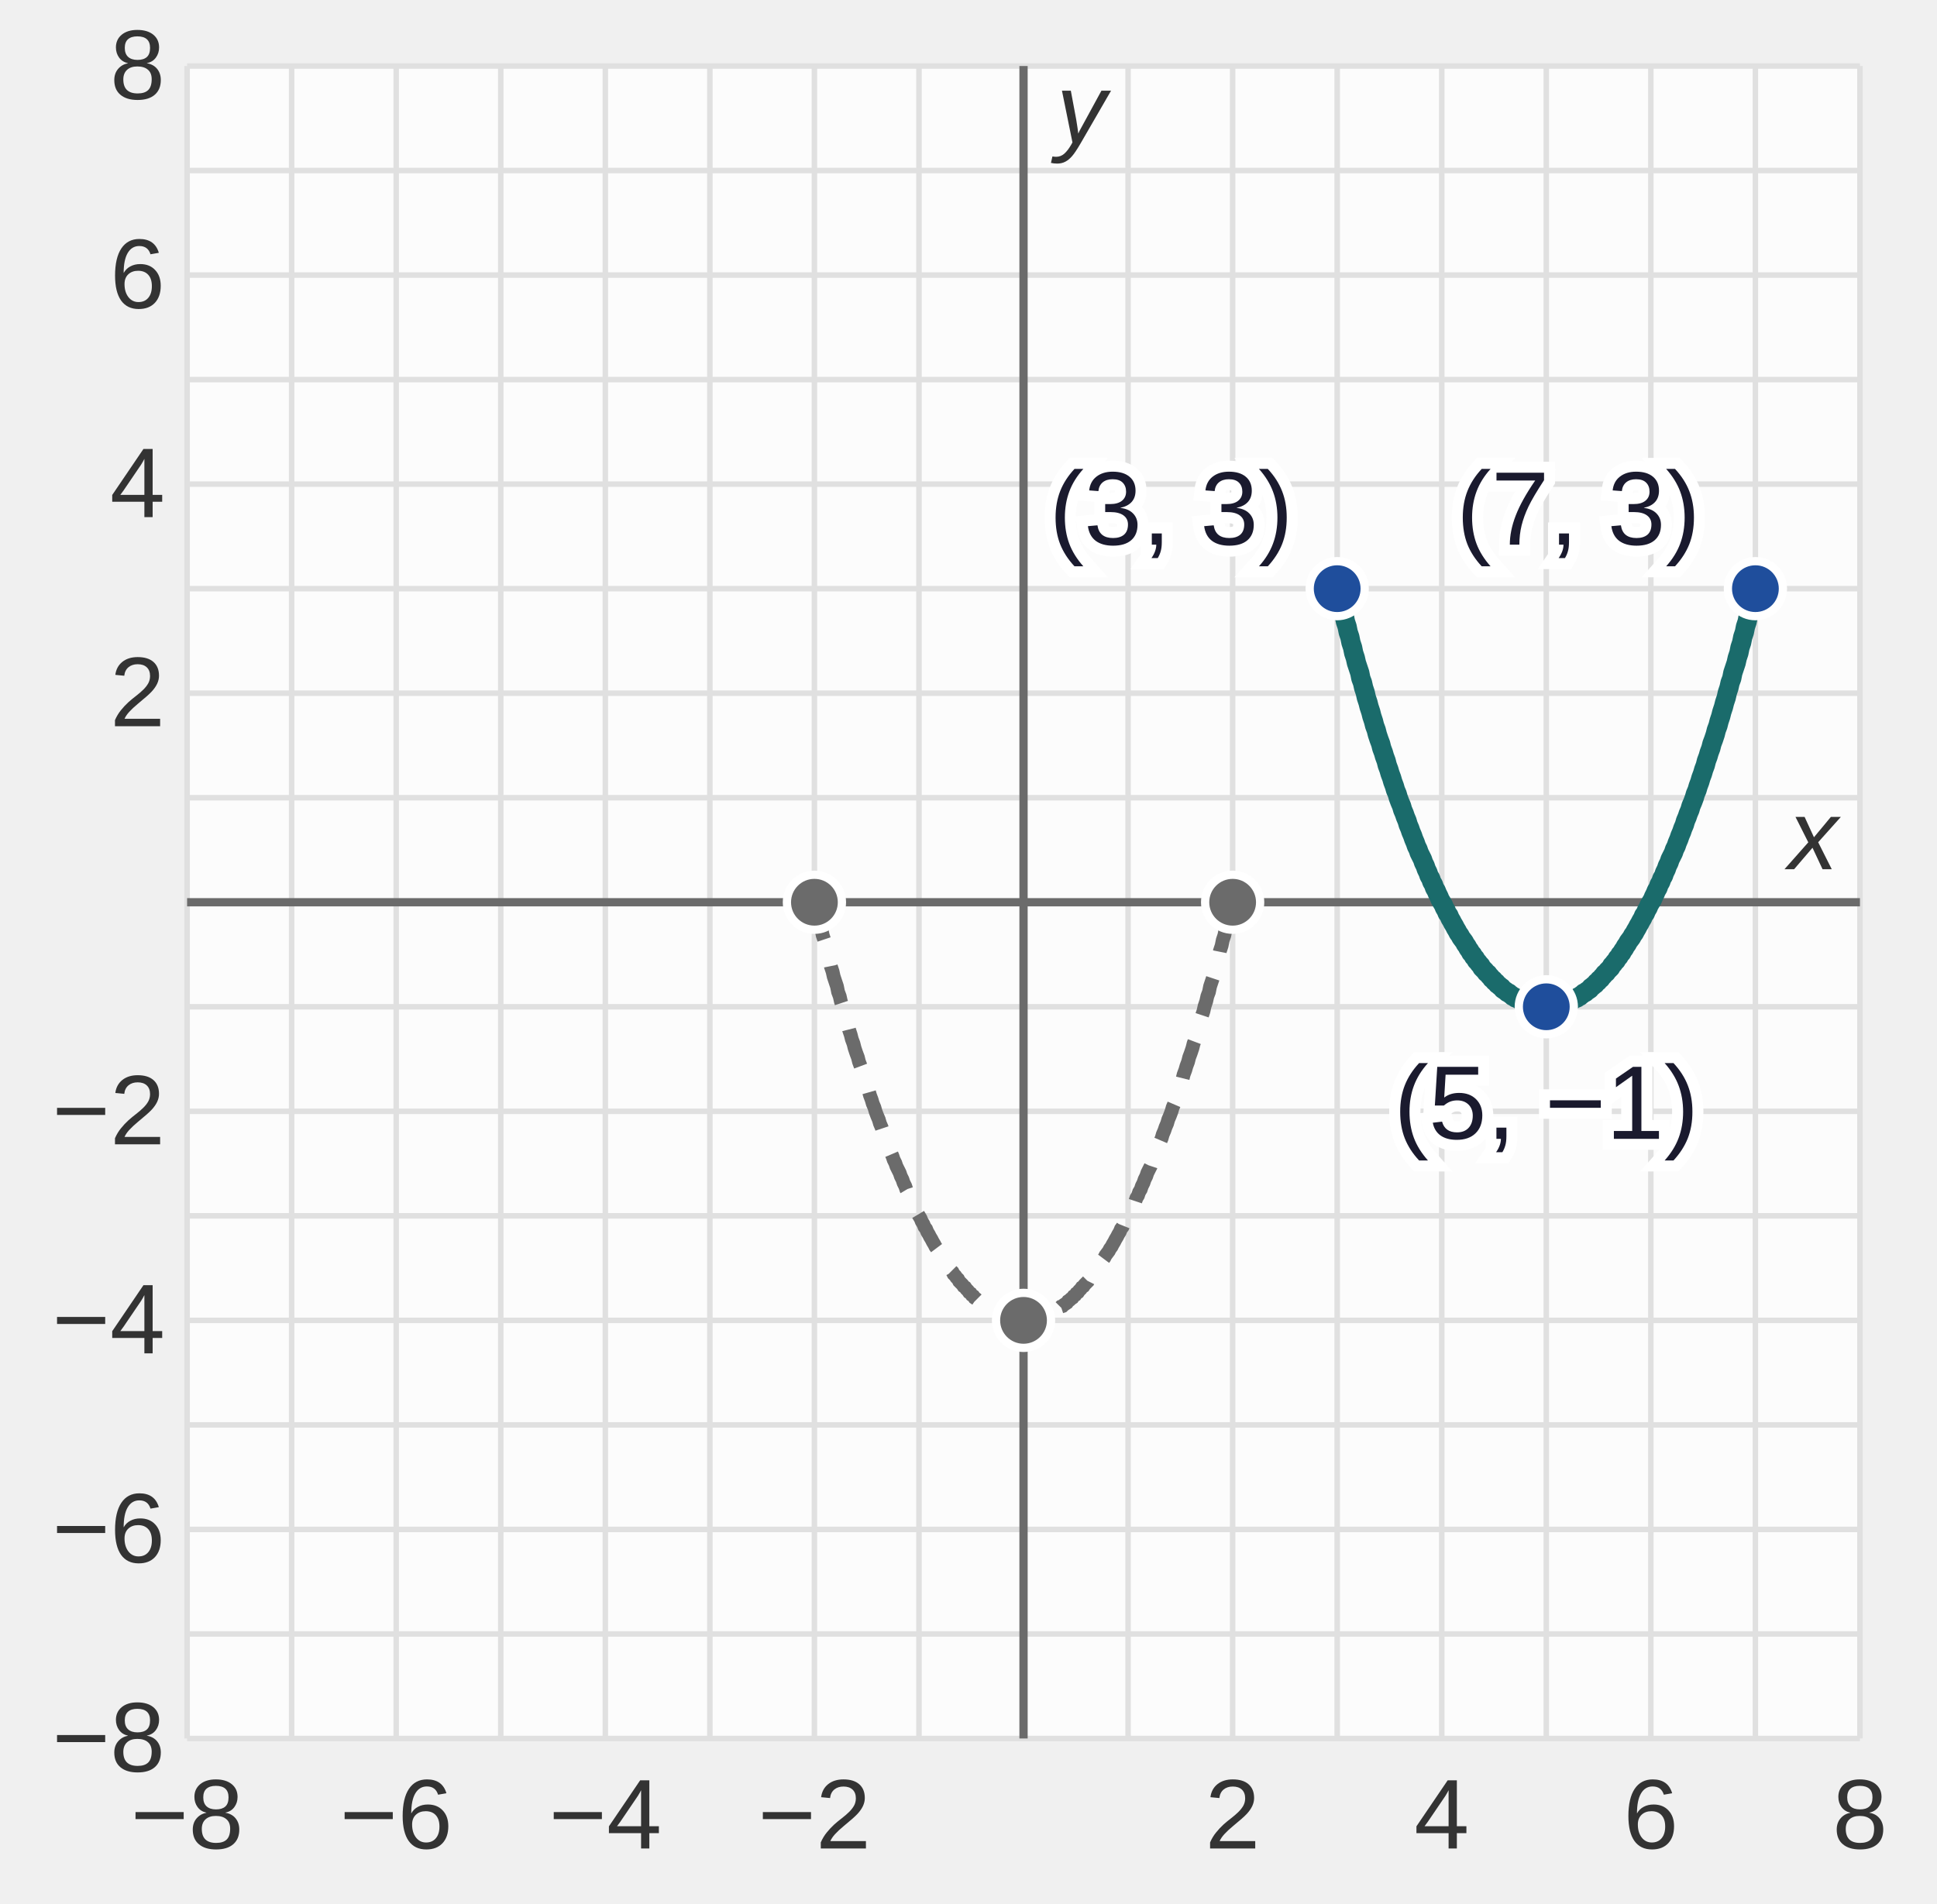
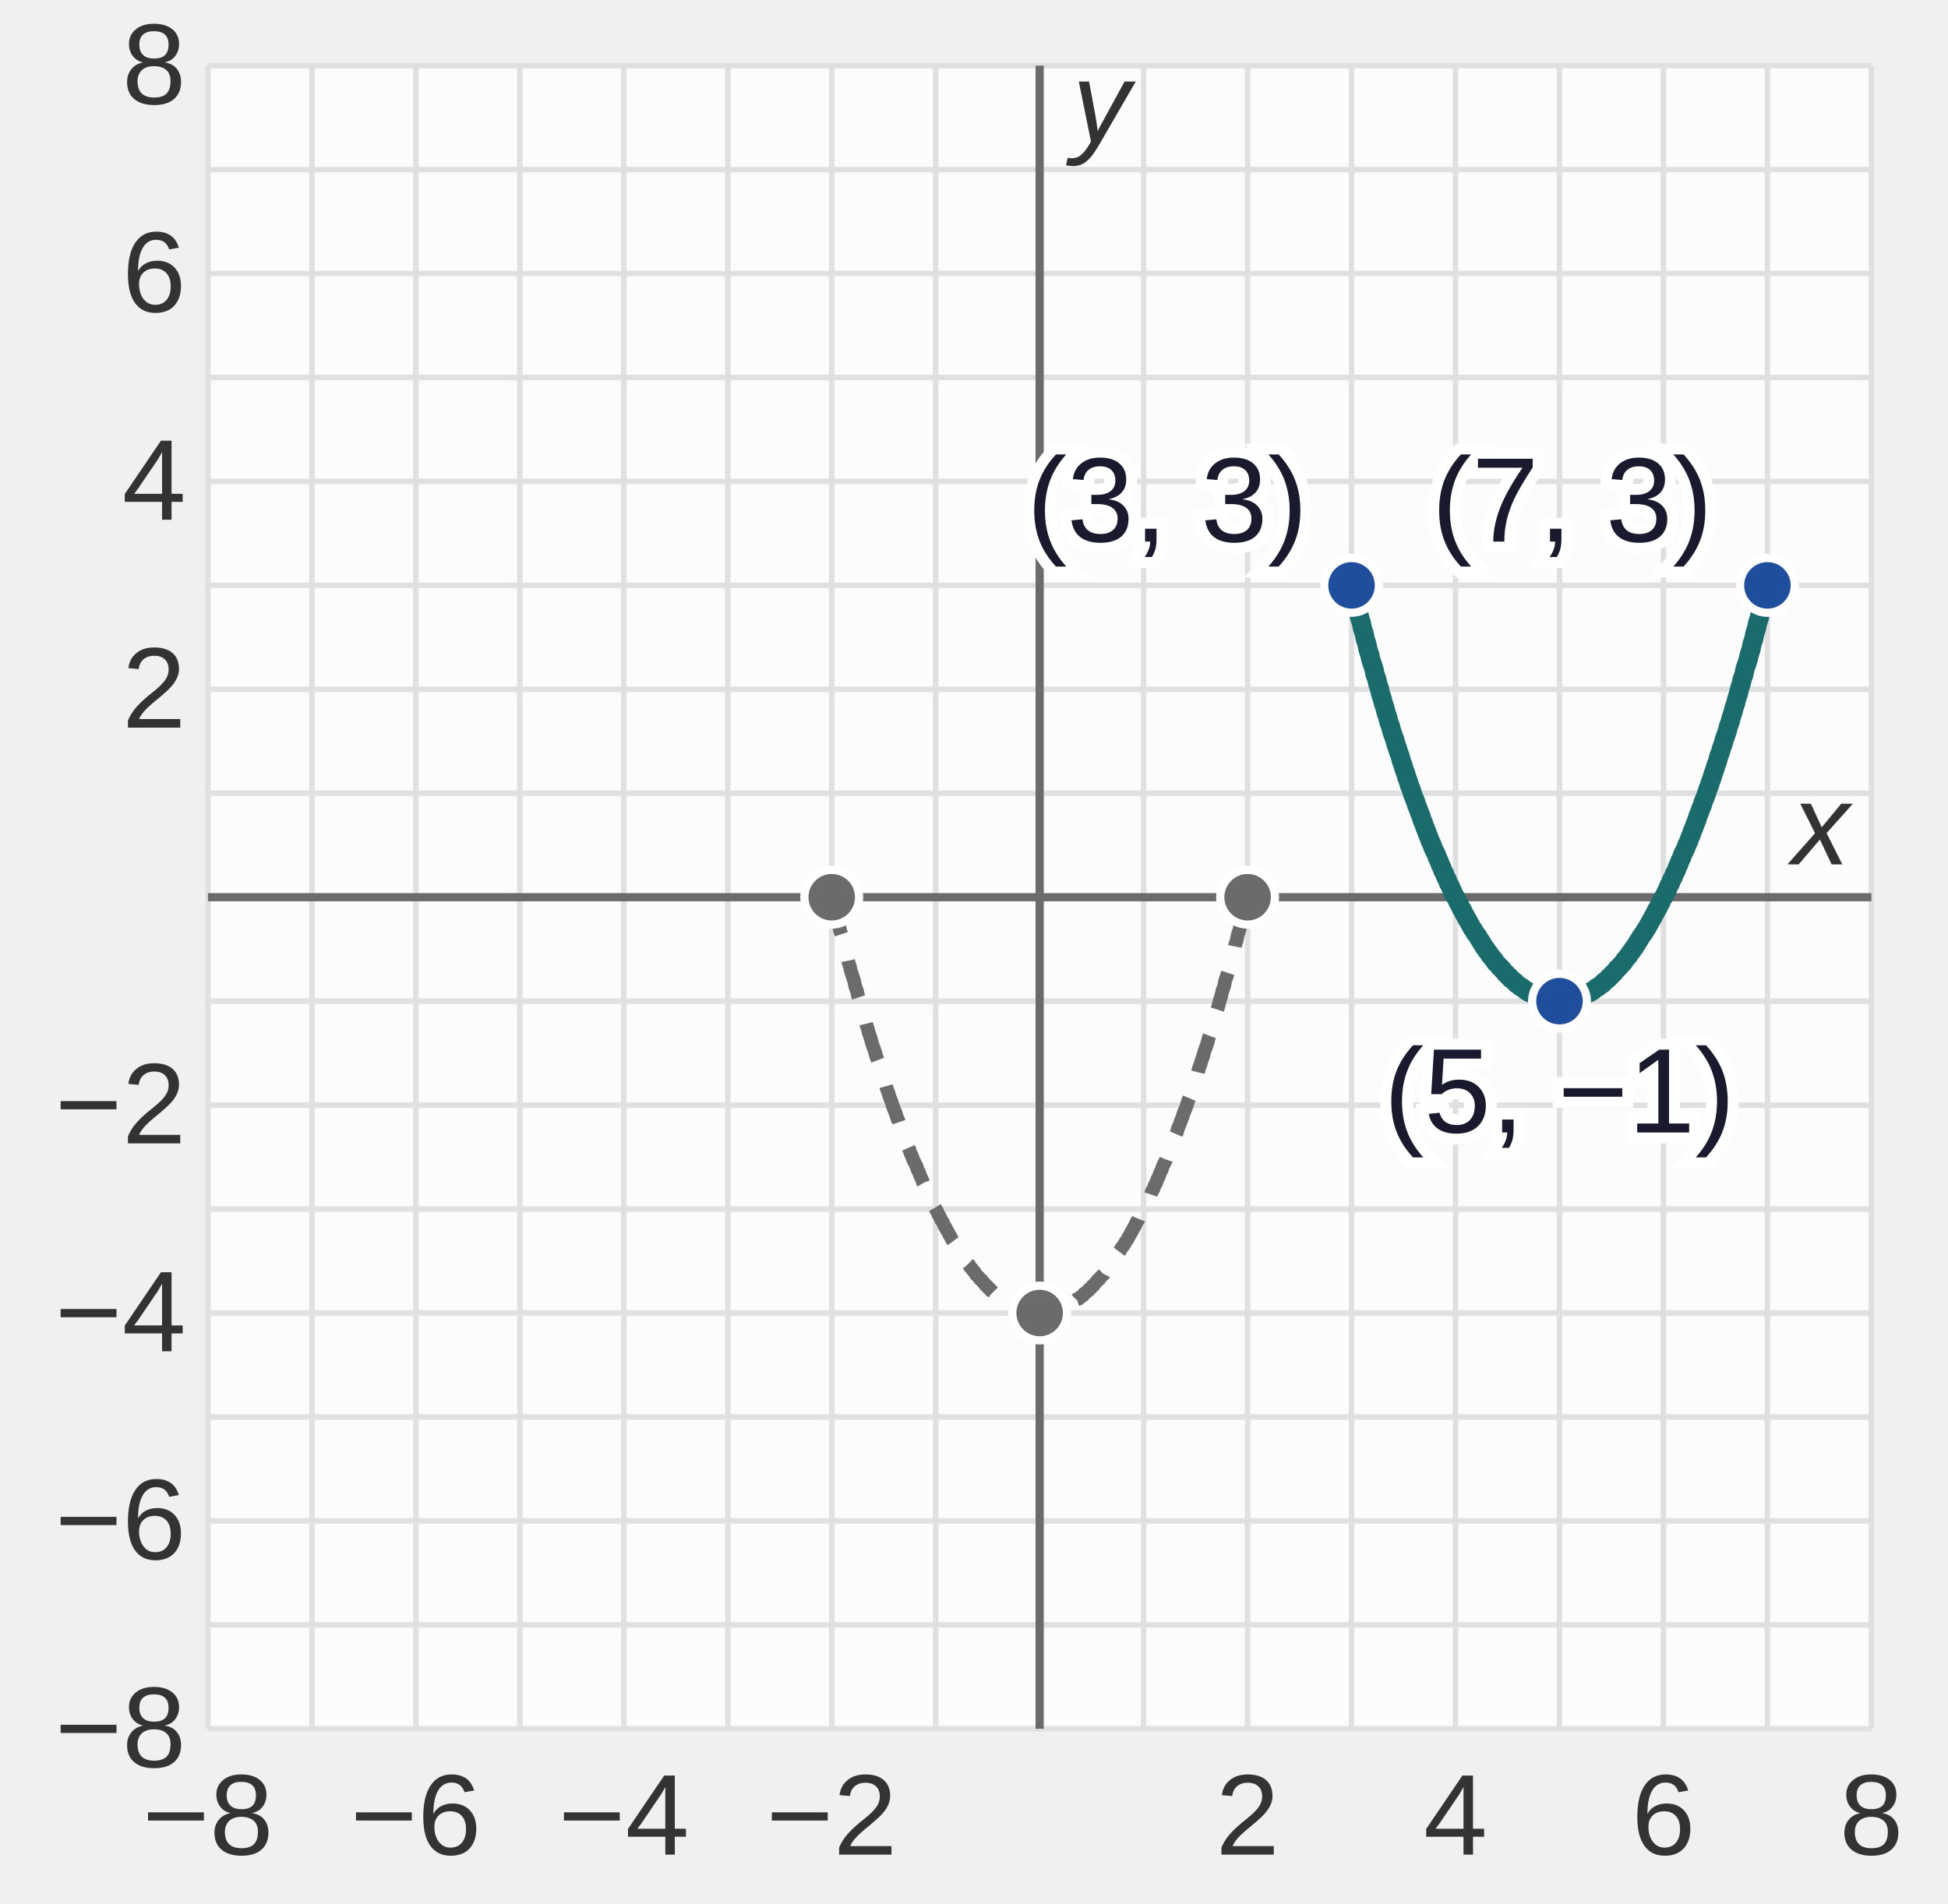
- <svg viewBox="0 0 352 346" font-family="Arial, Helvetica, sans-serif" font-size="18">
-   <rect x="34" y="12" width="304" height="304" fill="#fcfcfc" />
+ <svg viewBox="0 0 356 348" font-family="Arial, Helvetica, sans-serif" font-size="21">
+   <rect x="38" y="12" width="304" height="304" fill="#fcfcfc" />
  <g stroke="#e0e0e0" stroke-width="1">
-     <line x1="34" y1="12" x2="34" y2="316" />
-     <line x1="53" y1="12" x2="53" y2="316" />
-     <line x1="72" y1="12" x2="72" y2="316" />
-     <line x1="91" y1="12" x2="91" y2="316" />
-     <line x1="110" y1="12" x2="110" y2="316" />
-     <line x1="129" y1="12" x2="129" y2="316" />
-     <line x1="148" y1="12" x2="148" y2="316" />
-     <line x1="167" y1="12" x2="167" y2="316" />
-     <line x1="186" y1="12" x2="186" y2="316" />
-     <line x1="205" y1="12" x2="205" y2="316" />
-     <line x1="224" y1="12" x2="224" y2="316" />
-     <line x1="243" y1="12" x2="243" y2="316" />
-     <line x1="262" y1="12" x2="262" y2="316" />
-     <line x1="281" y1="12" x2="281" y2="316" />
-     <line x1="300" y1="12" x2="300" y2="316" />
-     <line x1="319" y1="12" x2="319" y2="316" />
-     <line x1="338" y1="12" x2="338" y2="316" />
-     <line x1="34" y1="316" x2="338" y2="316" />
-     <line x1="34" y1="297" x2="338" y2="297" />
-     <line x1="34" y1="278" x2="338" y2="278" />
-     <line x1="34" y1="259" x2="338" y2="259" />
-     <line x1="34" y1="240" x2="338" y2="240" />
-     <line x1="34" y1="221" x2="338" y2="221" />
-     <line x1="34" y1="202" x2="338" y2="202" />
-     <line x1="34" y1="183" x2="338" y2="183" />
-     <line x1="34" y1="164" x2="338" y2="164" />
-     <line x1="34" y1="145" x2="338" y2="145" />
-     <line x1="34" y1="126" x2="338" y2="126" />
-     <line x1="34" y1="107" x2="338" y2="107" />
-     <line x1="34" y1="88" x2="338" y2="88" />
-     <line x1="34" y1="69" x2="338" y2="69" />
-     <line x1="34" y1="50" x2="338" y2="50" />
-     <line x1="34" y1="31" x2="338" y2="31" />
-     <line x1="34" y1="12" x2="338" y2="12" />
+     <line x1="38" y1="12" x2="38" y2="316" />
+     <line x1="57" y1="12" x2="57" y2="316" />
+     <line x1="76" y1="12" x2="76" y2="316" />
+     <line x1="95" y1="12" x2="95" y2="316" />
+     <line x1="114" y1="12" x2="114" y2="316" />
+     <line x1="133" y1="12" x2="133" y2="316" />
+     <line x1="152" y1="12" x2="152" y2="316" />
+     <line x1="171" y1="12" x2="171" y2="316" />
+     <line x1="190" y1="12" x2="190" y2="316" />
+     <line x1="209" y1="12" x2="209" y2="316" />
+     <line x1="228" y1="12" x2="228" y2="316" />
+     <line x1="247" y1="12" x2="247" y2="316" />
+     <line x1="266" y1="12" x2="266" y2="316" />
+     <line x1="285" y1="12" x2="285" y2="316" />
+     <line x1="304" y1="12" x2="304" y2="316" />
+     <line x1="323" y1="12" x2="323" y2="316" />
+     <line x1="342" y1="12" x2="342" y2="316" />
+     <line x1="38" y1="316" x2="342" y2="316" />
+     <line x1="38" y1="297" x2="342" y2="297" />
+     <line x1="38" y1="278" x2="342" y2="278" />
+     <line x1="38" y1="259" x2="342" y2="259" />
+     <line x1="38" y1="240" x2="342" y2="240" />
+     <line x1="38" y1="221" x2="342" y2="221" />
+     <line x1="38" y1="202" x2="342" y2="202" />
+     <line x1="38" y1="183" x2="342" y2="183" />
+     <line x1="38" y1="164" x2="342" y2="164" />
+     <line x1="38" y1="145" x2="342" y2="145" />
+     <line x1="38" y1="126" x2="342" y2="126" />
+     <line x1="38" y1="107" x2="342" y2="107" />
+     <line x1="38" y1="88" x2="342" y2="88" />
+     <line x1="38" y1="69" x2="342" y2="69" />
+     <line x1="38" y1="50" x2="342" y2="50" />
+     <line x1="38" y1="31" x2="342" y2="31" />
+     <line x1="38" y1="12" x2="342" y2="12" />
  </g>
  <g stroke="#6b6b6b" stroke-width="1.5">
-     <line x1="34" y1="164" x2="338" y2="164" />
-     <line x1="186" y1="12" x2="186" y2="316" />
+     <line x1="38" y1="164" x2="342" y2="164" />
+     <line x1="190" y1="12" x2="190" y2="316" />
  </g>
  <g fill="#333" text-anchor="middle">
-     <text x="34" y="336">−8</text>
-     <text x="72" y="336">−6</text>
-     <text x="110" y="336">−4</text>
-     <text x="148" y="336">−2</text>
-     <text x="224" y="336">2</text>
-     <text x="262" y="336">4</text>
-     <text x="300" y="336">6</text>
-     <text x="338" y="336">8</text>
+     <text x="38" y="339">−8</text>
+     <text x="76" y="339">−6</text>
+     <text x="114" y="339">−4</text>
+     <text x="152" y="339">−2</text>
+     <text x="228" y="339">2</text>
+     <text x="266" y="339">4</text>
+     <text x="304" y="339">6</text>
+     <text x="342" y="339">8</text>
  </g>
  <g fill="#333" text-anchor="end">
-     <text x="30" y="322">−8</text>
-     <text x="30" y="284">−6</text>
-     <text x="30" y="246">−4</text>
-     <text x="30" y="208">−2</text>
-     <text x="30" y="132">2</text>
-     <text x="30" y="94">4</text>
-     <text x="30" y="56">6</text>
-     <text x="30" y="18">8</text>
+     <text x="34" y="323">−8</text>
+     <text x="34" y="285">−6</text>
+     <text x="34" y="247">−4</text>
+     <text x="34" y="209">−2</text>
+     <text x="34" y="133">2</text>
+     <text x="34" y="95">4</text>
+     <text x="34" y="57">6</text>
+     <text x="34" y="19">8</text>
  </g>
-   <text x="334" y="158" text-anchor="end" fill="#333" font-style="italic">x</text>
-   <text x="192" y="26" fill="#333" font-style="italic">y</text>
-   <polyline points="148,164 148.3,165 148.5,166 148.8,167 149,168 149.3,169 149.5,170 149.8,170.9 150,171.9 150.3,172.8 150.5,173.8 150.8,174.7 151,175.7 151.3,176.6 151.5,177.5 151.8,178.4 152.1,179.3 152.3,180.3 152.6,181.1 152.8,182 153.1,182.9 153.3,183.8 153.6,184.7 153.8,185.5 154.1,186.4 154.3,187.2 154.6,188.1 154.8,188.9 155.1,189.7 155.3,190.5 155.6,191.4 155.9,192.2 156.1,193 156.4,193.8 156.6,194.5 156.9,195.3 157.1,196.1 157.4,196.9 157.6,197.6 157.9,198.4 158.1,199.1 158.4,199.9 158.6,200.6 158.9,201.3 159.1,202 159.4,202.8 159.7,203.5 159.9,204.2 160.2,204.9 160.4,205.5 160.7,206.2 160.9,206.9 161.2,207.6 161.4,208.2 161.7,208.9 161.9,209.5 162.2,210.2 162.4,210.8 162.7,211.4 162.9,212 163.2,212.6 163.5,213.2 163.7,213.8 164,214.4 164.2,215 164.5,215.6 164.7,216.2 165,216.7 165.2,217.3 165.5,217.8 165.7,218.4 166,218.9 166.2,219.4 166.5,220 166.7,220.5 167,221 167.3,221.5 167.5,222 167.8,222.5 168,223 168.3,223.4 168.5,223.9 168.8,224.4 169,224.8 169.3,225.3 169.5,225.7 169.8,226.2 170,226.6 170.3,227 170.5,227.4 170.8,227.8 171.1,228.2 171.3,228.6 171.6,229 171.8,229.4 172.1,229.8 172.3,230.2 172.6,230.5 172.8,230.9 173.1,231.2 173.3,231.6 173.6,231.9 173.8,232.2 174.1,232.5 174.3,232.9 174.6,233.2 174.9,233.5 175.1,233.8 175.4,234 175.6,234.3 175.9,234.6 176.1,234.9 176.4,235.1 176.6,235.4 176.9,235.6 177.1,235.9 177.4,236.1 177.6,236.3 177.9,236.5 178.1,236.8 178.4,237 178.7,237.2 178.9,237.4 179.2,237.5 179.4,237.7 179.7,237.9 179.9,238.1 180.2,238.2 180.4,238.4 180.7,238.5 180.9,238.6 181.2,238.8 181.4,238.9 181.7,239 181.9,239.1 182.2,239.2 182.5,239.3 182.7,239.4 183,239.5 183.2,239.6 183.5,239.7 183.7,239.7 184,239.8 184.2,239.8 184.5,239.9 184.7,239.9 185,239.9 185.2,240 185.5,240 185.7,240 186,240 186.3,240 186.5,240 186.8,240 187,239.9 187.3,239.9 187.5,239.9 187.8,239.8 188,239.8 188.3,239.7 188.5,239.7 188.8,239.6 189,239.5 189.3,239.4 189.5,239.3 189.8,239.2 190.1,239.1 190.3,239 190.6,238.9 190.8,238.8 191.1,238.6 191.3,238.5 191.6,238.4 191.8,238.2 192.1,238.1 192.3,237.9 192.6,237.7 192.8,237.5 193.1,237.4 193.3,237.2 193.6,237 193.9,236.8 194.1,236.5 194.4,236.3 194.6,236.1 194.9,235.9 195.1,235.6 195.4,235.4 195.6,235.1 195.9,234.9 196.1,234.6 196.4,234.3 196.6,234 196.9,233.8 197.1,233.5 197.4,233.2 197.7,232.9 197.9,232.5 198.2,232.2 198.4,231.9 198.7,231.6 198.9,231.2 199.2,230.9 199.4,230.5 199.7,230.2 199.9,229.8 200.2,229.4 200.4,229 200.7,228.6 200.9,228.2 201.2,227.8 201.5,227.4 201.7,227 202,226.6 202.2,226.2 202.5,225.7 202.7,225.3 203,224.8 203.2,224.4 203.5,223.9 203.7,223.4 204,223 204.2,222.5 204.5,222 204.7,221.5 205,221 205.3,220.5 205.5,220 205.8,219.4 206,218.9 206.3,218.4 206.5,217.8 206.8,217.3 207,216.7 207.3,216.2 207.5,215.6 207.8,215 208,214.4 208.3,213.8 208.5,213.2 208.8,212.6 209.1,212 209.3,211.4 209.6,210.8 209.8,210.2 210.1,209.5 210.3,208.9 210.6,208.2 210.8,207.6 211.1,206.9 211.3,206.2 211.6,205.5 211.8,204.9 212.1,204.2 212.3,203.5 212.6,202.8 212.9,202 213.1,201.3 213.4,200.6 213.6,199.9 213.9,199.1 214.1,198.4 214.4,197.6 214.6,196.9 214.9,196.1 215.1,195.3 215.4,194.5 215.6,193.8 215.9,193 216.1,192.2 216.4,191.4 216.7,190.5 216.9,189.7 217.2,188.9 217.4,188.1 217.7,187.2 217.9,186.4 218.2,185.5 218.4,184.7 218.7,183.8 218.9,182.9 219.2,182 219.4,181.1 219.7,180.3 219.9,179.3 220.2,178.4 220.5,177.5 220.7,176.6 221,175.7 221.2,174.7 221.5,173.8 221.7,172.8 222,171.9 222.2,170.9 222.5,170 222.7,169 223,168 223.2,167 223.5,166 223.7,165 224,164" fill="none" stroke="#6b6b6b" stroke-width="2.5" stroke-dasharray="7 5" />
-   <circle cx="148" cy="164" r="5" fill="#6b6b6b" stroke="#fff" stroke-width="1.5" />
-   <circle cx="186" cy="240" r="5" fill="#6b6b6b" stroke="#fff" stroke-width="1.5" />
-   <circle cx="224" cy="164" r="5" fill="#6b6b6b" stroke="#fff" stroke-width="1.5" />
-   <polyline points="243,107 243.3,108 243.5,109 243.8,110 244,111 244.3,112 244.5,113 244.8,113.9 245,114.9 245.3,115.8 245.5,116.8 245.8,117.7 246,118.7 246.3,119.6 246.5,120.5 246.8,121.4 247.1,122.3 247.3,123.3 247.6,124.1 247.8,125 248.1,125.9 248.3,126.8 248.6,127.7 248.8,128.5 249.1,129.4 249.3,130.2 249.6,131.1 249.8,131.9 250.1,132.7 250.3,133.5 250.6,134.4 250.9,135.2 251.1,136 251.4,136.8 251.6,137.5 251.9,138.3 252.1,139.1 252.4,139.9 252.6,140.6 252.9,141.4 253.1,142.1 253.4,142.9 253.6,143.6 253.9,144.3 254.1,145 254.4,145.8 254.7,146.5 254.9,147.2 255.2,147.9 255.4,148.5 255.7,149.2 255.9,149.9 256.2,150.6 256.4,151.2 256.7,151.9 256.9,152.5 257.2,153.2 257.4,153.8 257.7,154.4 257.9,155 258.2,155.6 258.5,156.2 258.7,156.8 259,157.4 259.2,158 259.5,158.6 259.7,159.2 260,159.7 260.2,160.3 260.5,160.8 260.7,161.4 261,161.9 261.2,162.4 261.5,163 261.7,163.5 262,164 262.3,164.5 262.5,165 262.8,165.5 263,166 263.3,166.4 263.5,166.9 263.8,167.4 264,167.8 264.3,168.3 264.5,168.7 264.8,169.2 265,169.6 265.3,170 265.5,170.4 265.8,170.8 266.1,171.2 266.3,171.6 266.6,172 266.8,172.4 267.1,172.8 267.3,173.2 267.6,173.5 267.8,173.9 268.1,174.2 268.3,174.6 268.6,174.9 268.8,175.2 269.1,175.5 269.3,175.9 269.6,176.2 269.9,176.5 270.1,176.8 270.4,177 270.6,177.3 270.9,177.6 271.1,177.9 271.4,178.1 271.6,178.4 271.9,178.6 272.1,178.9 272.4,179.1 272.6,179.3 272.9,179.5 273.1,179.8 273.4,180 273.7,180.2 273.9,180.4 274.2,180.5 274.4,180.7 274.7,180.9 274.9,181.1 275.2,181.2 275.4,181.4 275.7,181.5 275.9,181.6 276.2,181.8 276.4,181.9 276.7,182 276.9,182.1 277.2,182.2 277.5,182.3 277.7,182.4 278,182.5 278.2,182.6 278.5,182.7 278.7,182.7 279,182.8 279.2,182.8 279.5,182.9 279.7,182.9 280,182.9 280.2,183 280.5,183 280.7,183 281,183 281.3,183 281.5,183 281.8,183 282,182.9 282.3,182.9 282.5,182.9 282.8,182.8 283,182.8 283.3,182.7 283.5,182.7 283.8,182.6 284,182.5 284.3,182.4 284.5,182.3 284.8,182.2 285.1,182.1 285.3,182 285.6,181.9 285.8,181.8 286.1,181.6 286.3,181.5 286.6,181.4 286.8,181.2 287.1,181.1 287.3,180.9 287.6,180.7 287.8,180.5 288.1,180.4 288.3,180.2 288.6,180 288.9,179.8 289.1,179.5 289.4,179.3 289.6,179.1 289.9,178.9 290.1,178.6 290.4,178.4 290.6,178.1 290.9,177.9 291.1,177.6 291.4,177.3 291.6,177 291.9,176.8 292.1,176.5 292.4,176.2 292.7,175.9 292.9,175.5 293.2,175.2 293.4,174.9 293.7,174.6 293.9,174.2 294.2,173.9 294.4,173.5 294.7,173.2 294.9,172.8 295.2,172.4 295.4,172 295.7,171.6 295.9,171.2 296.2,170.8 296.5,170.4 296.7,170 297,169.6 297.2,169.2 297.5,168.7 297.7,168.3 298,167.8 298.2,167.4 298.5,166.9 298.7,166.4 299,166 299.2,165.5 299.5,165 299.7,164.5 300,164 300.3,163.5 300.5,163 300.8,162.4 301,161.9 301.3,161.4 301.5,160.8 301.8,160.3 302,159.7 302.3,159.2 302.5,158.6 302.8,158 303,157.4 303.3,156.8 303.5,156.2 303.8,155.6 304.1,155 304.3,154.4 304.6,153.8 304.8,153.2 305.1,152.5 305.3,151.9 305.6,151.2 305.8,150.6 306.1,149.9 306.3,149.2 306.6,148.5 306.8,147.9 307.1,147.2 307.3,146.5 307.6,145.8 307.9,145 308.1,144.3 308.4,143.6 308.6,142.9 308.9,142.1 309.1,141.4 309.4,140.6 309.6,139.9 309.9,139.1 310.1,138.3 310.4,137.5 310.6,136.8 310.9,136 311.1,135.2 311.4,134.4 311.7,133.5 311.9,132.7 312.2,131.9 312.4,131.1 312.7,130.2 312.9,129.4 313.2,128.5 313.4,127.7 313.7,126.8 313.9,125.9 314.2,125 314.4,124.1 314.7,123.3 314.9,122.3 315.2,121.4 315.5,120.5 315.7,119.6 316,118.7 316.2,117.7 316.5,116.8 316.7,115.8 317,114.9 317.2,113.9 317.5,113 317.7,112 318,111 318.2,110 318.5,109 318.7,108 319,107" fill="none" stroke="#1a6b6b" stroke-width="3.5" stroke-linejoin="round" />
-   <circle cx="243" cy="107" r="5" fill="#1f4e9c" stroke="#fff" stroke-width="1.5" />
-   <text x="235" y="99" text-anchor="end" fill="#1a1a2e" font-size="19" paint-order="stroke" stroke="#fff" stroke-width="4">(3, 3)</text>
-   <circle cx="281" cy="183" r="5" fill="#1f4e9c" stroke="#fff" stroke-width="1.5" />
-   <text x="281" y="207" text-anchor="middle" fill="#1a1a2e" font-size="19" paint-order="stroke" stroke="#fff" stroke-width="4">(5, −1)</text>
-   <circle cx="319" cy="107" r="5" fill="#1f4e9c" stroke="#fff" stroke-width="1.5" />
-   <text x="309" y="99" text-anchor="end" fill="#1a1a2e" font-size="19" paint-order="stroke" stroke="#fff" stroke-width="4">(7, 3)</text>
+   <text x="338" y="158" text-anchor="end" fill="#333" font-style="italic">x</text>
+   <text x="196" y="26" fill="#333" font-style="italic">y</text>
+   <polyline points="152,164 152.3,165 152.5,166 152.8,167 153,168 153.3,169 153.5,170 153.8,170.9 154,171.9 154.3,172.8 154.5,173.8 154.8,174.7 155,175.7 155.3,176.6 155.5,177.5 155.8,178.4 156.1,179.3 156.3,180.3 156.6,181.1 156.8,182 157.1,182.9 157.3,183.8 157.6,184.7 157.8,185.5 158.1,186.4 158.3,187.2 158.6,188.1 158.8,188.9 159.1,189.7 159.3,190.5 159.6,191.4 159.9,192.2 160.1,193 160.4,193.8 160.6,194.5 160.9,195.3 161.1,196.1 161.4,196.9 161.6,197.6 161.9,198.4 162.1,199.1 162.4,199.9 162.6,200.6 162.9,201.3 163.1,202 163.4,202.8 163.7,203.5 163.9,204.2 164.2,204.9 164.4,205.5 164.7,206.2 164.9,206.9 165.2,207.6 165.4,208.2 165.7,208.9 165.9,209.5 166.2,210.2 166.4,210.8 166.7,211.4 166.9,212 167.2,212.6 167.5,213.2 167.7,213.8 168,214.4 168.2,215 168.5,215.6 168.7,216.2 169,216.7 169.2,217.3 169.5,217.8 169.7,218.4 170,218.9 170.2,219.4 170.5,220 170.7,220.5 171,221 171.3,221.5 171.5,222 171.8,222.5 172,223 172.3,223.4 172.5,223.9 172.8,224.4 173,224.8 173.3,225.3 173.5,225.7 173.8,226.2 174,226.6 174.3,227 174.5,227.4 174.8,227.8 175.1,228.2 175.3,228.6 175.6,229 175.8,229.4 176.1,229.8 176.3,230.2 176.6,230.5 176.8,230.9 177.1,231.2 177.3,231.6 177.6,231.9 177.8,232.2 178.1,232.5 178.3,232.9 178.6,233.2 178.9,233.5 179.1,233.8 179.4,234 179.6,234.3 179.9,234.6 180.1,234.9 180.4,235.1 180.6,235.4 180.9,235.6 181.1,235.9 181.4,236.1 181.6,236.3 181.9,236.5 182.1,236.8 182.4,237 182.7,237.2 182.9,237.4 183.2,237.5 183.4,237.7 183.7,237.9 183.9,238.1 184.2,238.2 184.4,238.4 184.7,238.5 184.9,238.6 185.2,238.8 185.4,238.9 185.7,239 185.9,239.1 186.2,239.2 186.5,239.3 186.7,239.4 187,239.5 187.2,239.6 187.5,239.7 187.7,239.7 188,239.8 188.2,239.8 188.5,239.9 188.7,239.9 189,239.9 189.2,240 189.5,240 189.7,240 190,240 190.3,240 190.5,240 190.8,240 191,239.9 191.3,239.9 191.5,239.9 191.8,239.8 192,239.8 192.3,239.7 192.5,239.7 192.8,239.6 193,239.5 193.3,239.4 193.5,239.3 193.8,239.2 194.1,239.1 194.3,239 194.6,238.9 194.8,238.8 195.1,238.6 195.3,238.5 195.6,238.4 195.8,238.2 196.1,238.1 196.3,237.9 196.6,237.7 196.8,237.5 197.1,237.4 197.3,237.2 197.6,237 197.9,236.8 198.1,236.5 198.4,236.3 198.6,236.1 198.9,235.9 199.1,235.6 199.4,235.4 199.6,235.1 199.9,234.9 200.1,234.6 200.4,234.3 200.6,234 200.9,233.8 201.1,233.5 201.4,233.2 201.7,232.9 201.9,232.5 202.2,232.2 202.4,231.9 202.7,231.6 202.9,231.2 203.2,230.9 203.4,230.5 203.7,230.2 203.9,229.8 204.2,229.4 204.4,229 204.7,228.6 204.9,228.2 205.2,227.8 205.5,227.4 205.7,227 206,226.6 206.2,226.2 206.5,225.7 206.7,225.3 207,224.8 207.2,224.4 207.5,223.9 207.7,223.4 208,223 208.2,222.5 208.5,222 208.7,221.5 209,221 209.3,220.5 209.5,220 209.8,219.4 210,218.9 210.3,218.4 210.5,217.8 210.8,217.3 211,216.7 211.3,216.2 211.5,215.6 211.8,215 212,214.4 212.3,213.8 212.5,213.2 212.8,212.6 213.1,212 213.3,211.4 213.6,210.8 213.8,210.2 214.1,209.5 214.3,208.9 214.6,208.2 214.8,207.6 215.1,206.9 215.3,206.2 215.6,205.5 215.8,204.9 216.1,204.2 216.3,203.5 216.6,202.8 216.9,202 217.1,201.3 217.4,200.6 217.6,199.9 217.9,199.1 218.1,198.4 218.4,197.6 218.6,196.9 218.9,196.1 219.1,195.3 219.4,194.5 219.6,193.8 219.9,193 220.1,192.2 220.4,191.4 220.7,190.5 220.9,189.7 221.2,188.9 221.4,188.1 221.7,187.2 221.9,186.4 222.2,185.5 222.4,184.7 222.7,183.8 222.9,182.9 223.2,182 223.4,181.1 223.7,180.3 223.9,179.3 224.2,178.4 224.5,177.5 224.7,176.6 225,175.7 225.2,174.7 225.5,173.8 225.7,172.8 226,171.9 226.2,170.9 226.5,170 226.7,169 227,168 227.2,167 227.5,166 227.7,165 228,164" fill="none" stroke="#6b6b6b" stroke-width="2.5" stroke-dasharray="7 5" />
+   <circle cx="152" cy="164" r="5" fill="#6b6b6b" stroke="#fff" stroke-width="1.5" />
+   <circle cx="190" cy="240" r="5" fill="#6b6b6b" stroke="#fff" stroke-width="1.5" />
+   <circle cx="228" cy="164" r="5" fill="#6b6b6b" stroke="#fff" stroke-width="1.5" />
+   <polyline points="247,107 247.3,108 247.5,109 247.8,110 248,111 248.3,112 248.5,113 248.8,113.9 249,114.9 249.3,115.8 249.5,116.8 249.8,117.7 250,118.7 250.3,119.6 250.5,120.5 250.8,121.4 251.1,122.3 251.3,123.3 251.6,124.1 251.8,125 252.1,125.9 252.3,126.8 252.6,127.7 252.8,128.5 253.1,129.4 253.3,130.2 253.6,131.1 253.8,131.9 254.1,132.7 254.3,133.5 254.6,134.4 254.9,135.2 255.1,136 255.4,136.8 255.6,137.5 255.9,138.3 256.1,139.1 256.4,139.9 256.6,140.6 256.9,141.4 257.1,142.1 257.4,142.9 257.6,143.6 257.9,144.3 258.1,145 258.4,145.8 258.7,146.5 258.9,147.2 259.2,147.9 259.4,148.5 259.7,149.2 259.9,149.9 260.2,150.6 260.4,151.2 260.7,151.9 260.9,152.5 261.2,153.2 261.4,153.8 261.7,154.4 261.9,155 262.2,155.6 262.5,156.2 262.7,156.8 263,157.4 263.2,158 263.5,158.6 263.7,159.2 264,159.7 264.2,160.3 264.5,160.8 264.7,161.4 265,161.9 265.2,162.4 265.5,163 265.7,163.5 266,164 266.3,164.5 266.5,165 266.8,165.5 267,166 267.3,166.4 267.5,166.9 267.8,167.4 268,167.8 268.3,168.3 268.5,168.7 268.8,169.2 269,169.6 269.3,170 269.5,170.4 269.8,170.8 270.1,171.2 270.3,171.6 270.6,172 270.8,172.4 271.1,172.8 271.3,173.2 271.6,173.5 271.8,173.9 272.1,174.2 272.3,174.6 272.6,174.9 272.8,175.2 273.1,175.5 273.3,175.9 273.6,176.2 273.9,176.5 274.1,176.8 274.4,177 274.6,177.3 274.9,177.6 275.1,177.9 275.4,178.1 275.6,178.4 275.9,178.6 276.1,178.9 276.4,179.1 276.6,179.3 276.9,179.5 277.1,179.8 277.4,180 277.7,180.2 277.9,180.4 278.2,180.5 278.4,180.7 278.7,180.9 278.9,181.1 279.2,181.2 279.4,181.4 279.7,181.5 279.9,181.6 280.2,181.8 280.4,181.9 280.7,182 280.9,182.1 281.2,182.2 281.5,182.3 281.7,182.4 282,182.5 282.2,182.6 282.5,182.7 282.7,182.7 283,182.8 283.2,182.8 283.5,182.9 283.7,182.9 284,182.9 284.2,183 284.5,183 284.7,183 285,183 285.3,183 285.5,183 285.8,183 286,182.9 286.3,182.9 286.5,182.9 286.8,182.8 287,182.8 287.3,182.7 287.5,182.7 287.8,182.6 288,182.5 288.3,182.4 288.5,182.3 288.8,182.2 289.1,182.1 289.3,182 289.6,181.9 289.8,181.8 290.1,181.6 290.3,181.5 290.6,181.4 290.8,181.2 291.1,181.1 291.3,180.9 291.6,180.7 291.8,180.5 292.1,180.4 292.3,180.2 292.6,180 292.9,179.8 293.1,179.5 293.4,179.3 293.6,179.1 293.9,178.9 294.1,178.6 294.4,178.4 294.6,178.1 294.9,177.9 295.1,177.6 295.4,177.3 295.6,177 295.9,176.8 296.1,176.5 296.4,176.2 296.7,175.9 296.9,175.5 297.2,175.2 297.4,174.9 297.7,174.6 297.9,174.2 298.2,173.9 298.4,173.5 298.7,173.2 298.9,172.8 299.2,172.4 299.4,172 299.7,171.6 299.9,171.2 300.2,170.8 300.5,170.4 300.7,170 301,169.6 301.2,169.2 301.5,168.7 301.7,168.3 302,167.8 302.2,167.4 302.5,166.9 302.7,166.4 303,166 303.2,165.5 303.5,165 303.7,164.5 304,164 304.3,163.5 304.5,163 304.8,162.4 305,161.9 305.3,161.4 305.5,160.8 305.8,160.3 306,159.7 306.3,159.2 306.5,158.6 306.8,158 307,157.4 307.3,156.8 307.5,156.2 307.8,155.6 308.1,155 308.3,154.4 308.6,153.8 308.8,153.2 309.1,152.5 309.3,151.9 309.6,151.2 309.8,150.6 310.1,149.9 310.3,149.2 310.6,148.5 310.8,147.9 311.1,147.2 311.3,146.5 311.6,145.8 311.9,145 312.1,144.3 312.4,143.6 312.6,142.9 312.9,142.1 313.1,141.4 313.4,140.6 313.6,139.9 313.9,139.1 314.1,138.3 314.4,137.5 314.6,136.8 314.9,136 315.1,135.2 315.4,134.4 315.7,133.5 315.9,132.7 316.2,131.9 316.4,131.1 316.7,130.2 316.9,129.4 317.2,128.5 317.4,127.7 317.7,126.8 317.9,125.9 318.2,125 318.4,124.1 318.7,123.3 318.9,122.3 319.2,121.4 319.5,120.5 319.7,119.6 320,118.7 320.2,117.7 320.5,116.8 320.7,115.8 321,114.9 321.2,113.9 321.5,113 321.7,112 322,111 322.2,110 322.5,109 322.7,108 323,107" fill="none" stroke="#1a6b6b" stroke-width="3.5" stroke-linejoin="round" />
+   <circle cx="247" cy="107" r="5" fill="#1f4e9c" stroke="#fff" stroke-width="1.5" />
+   <text x="239" y="99" text-anchor="end" fill="#1a1a2e" font-size="22" paint-order="stroke" stroke="#fff" stroke-width="4">(3, 3)</text>
+   <circle cx="285" cy="183" r="5" fill="#1f4e9c" stroke="#fff" stroke-width="1.5" />
+   <text x="285" y="207" text-anchor="middle" fill="#1a1a2e" font-size="22" paint-order="stroke" stroke="#fff" stroke-width="4">(5, −1)</text>
+   <circle cx="323" cy="107" r="5" fill="#1f4e9c" stroke="#fff" stroke-width="1.5" />
+   <text x="313" y="99" text-anchor="end" fill="#1a1a2e" font-size="22" paint-order="stroke" stroke="#fff" stroke-width="4">(7, 3)</text>
</svg>
